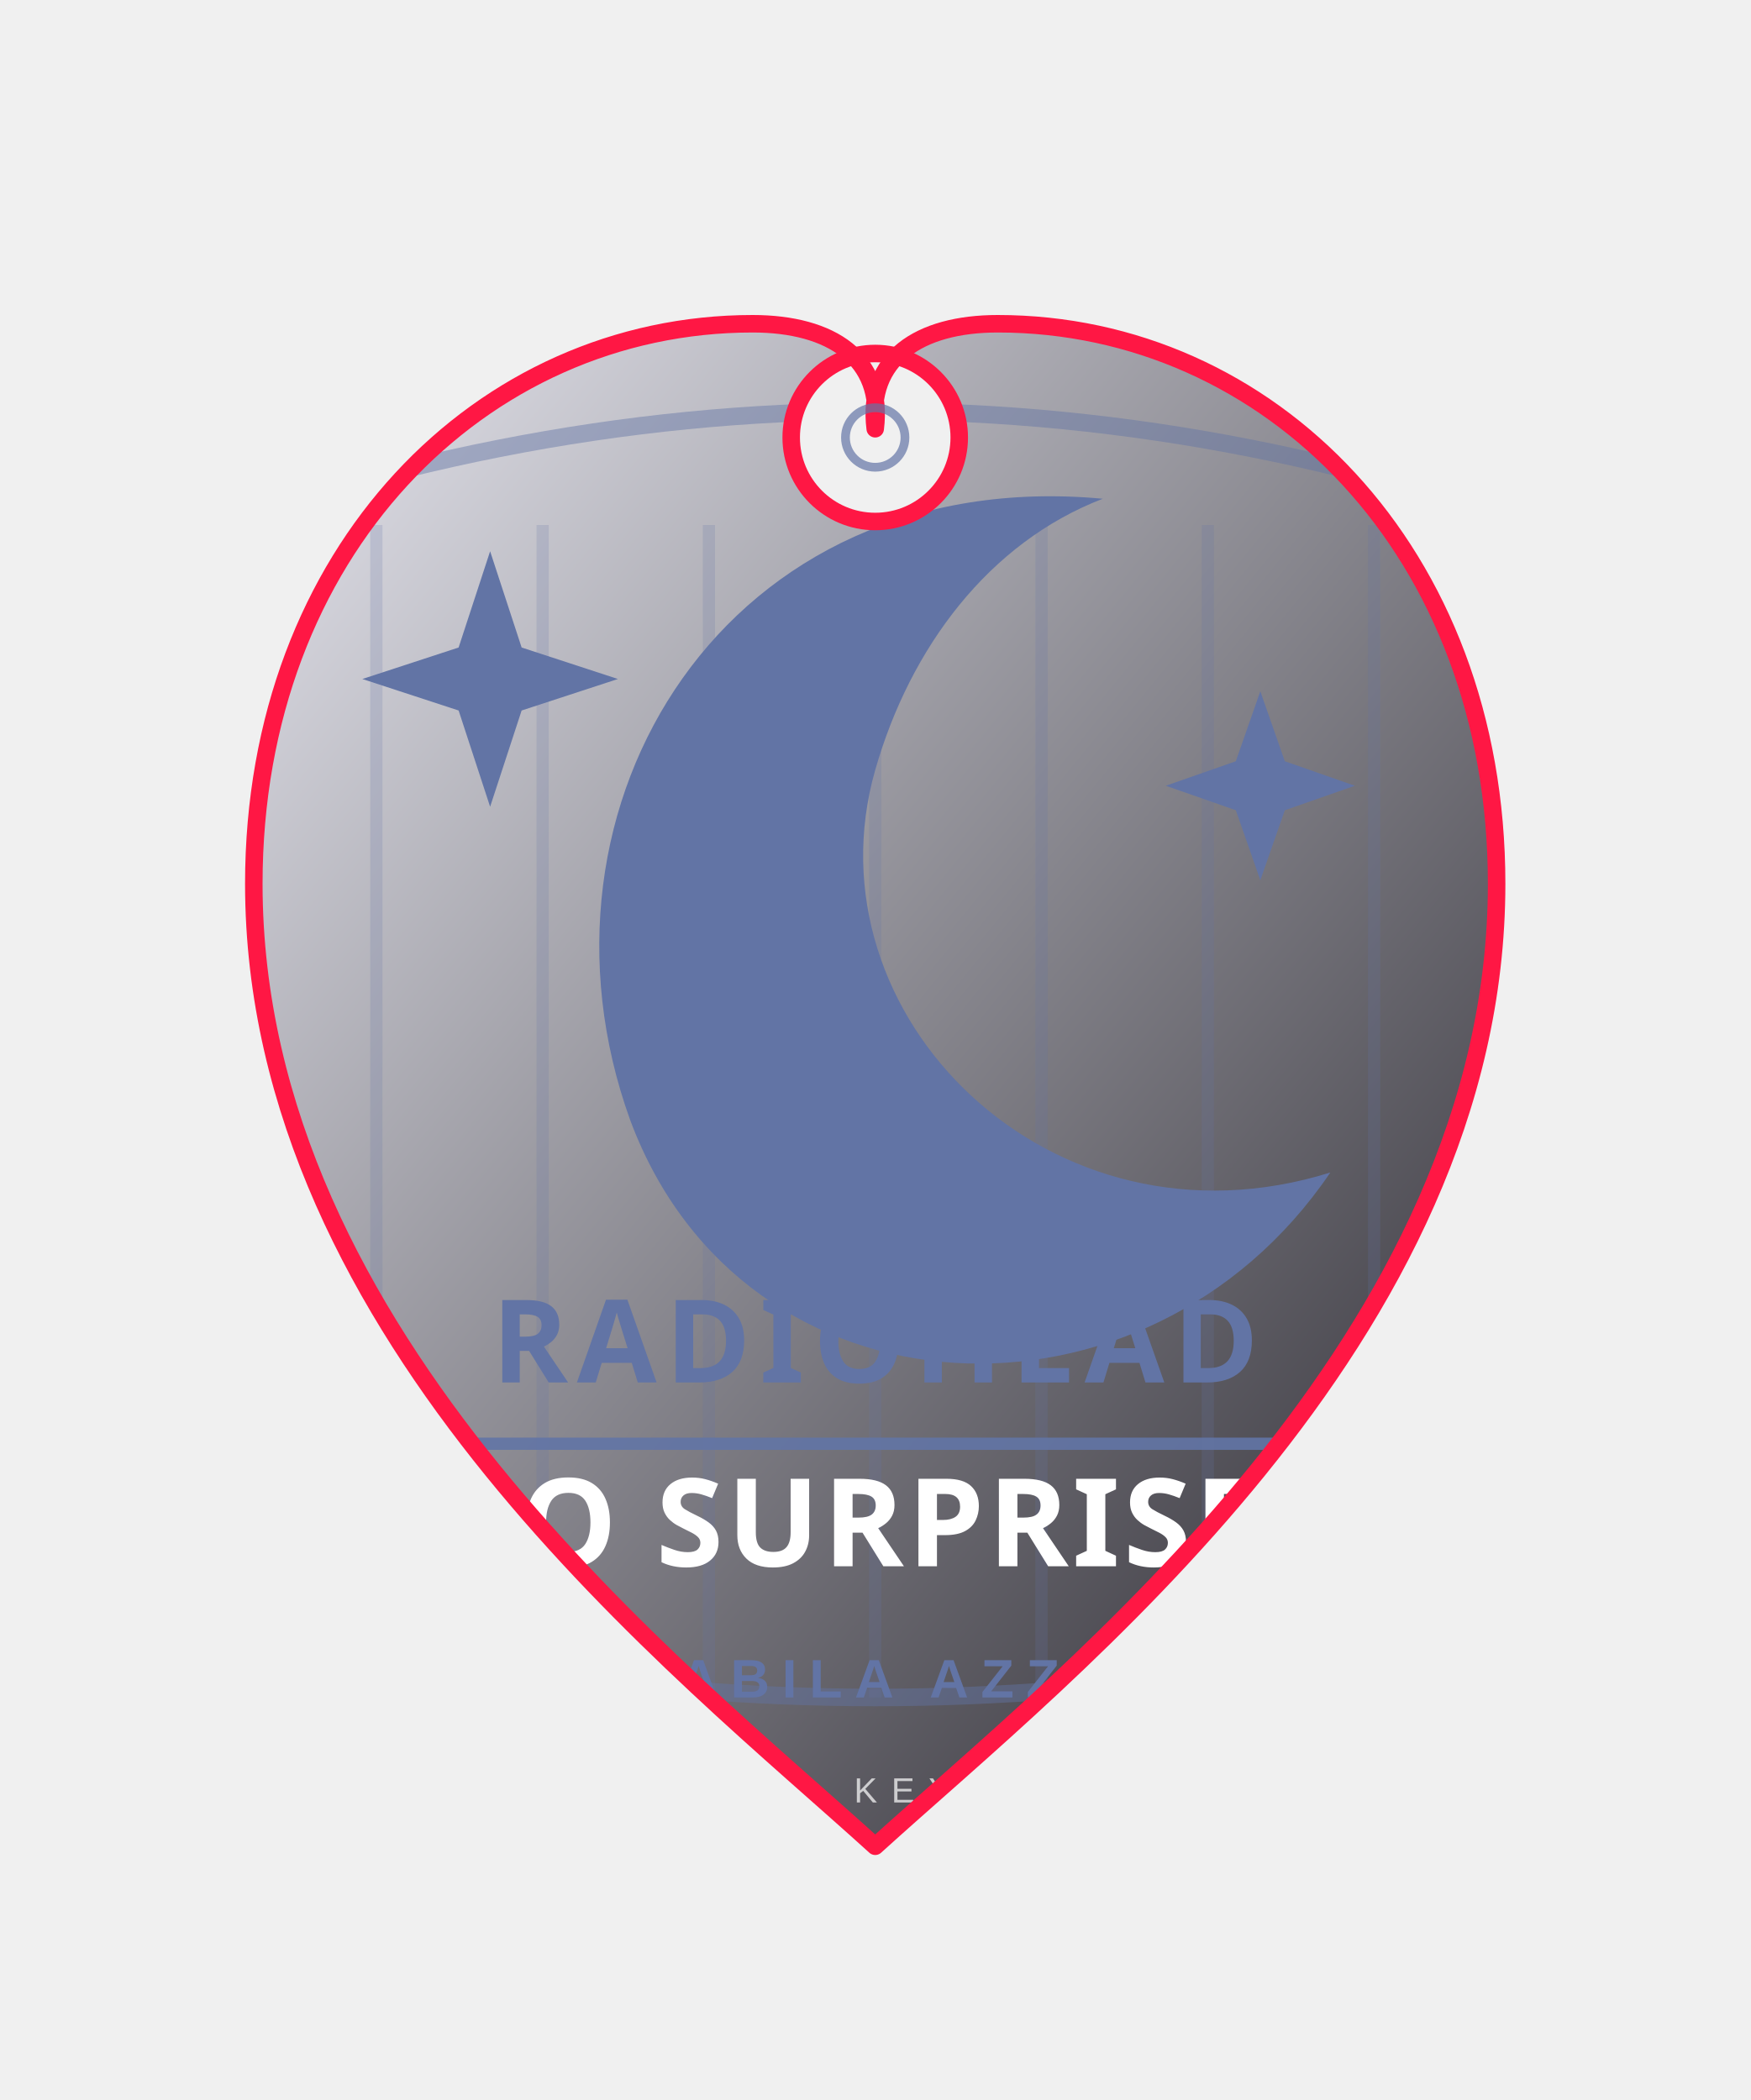
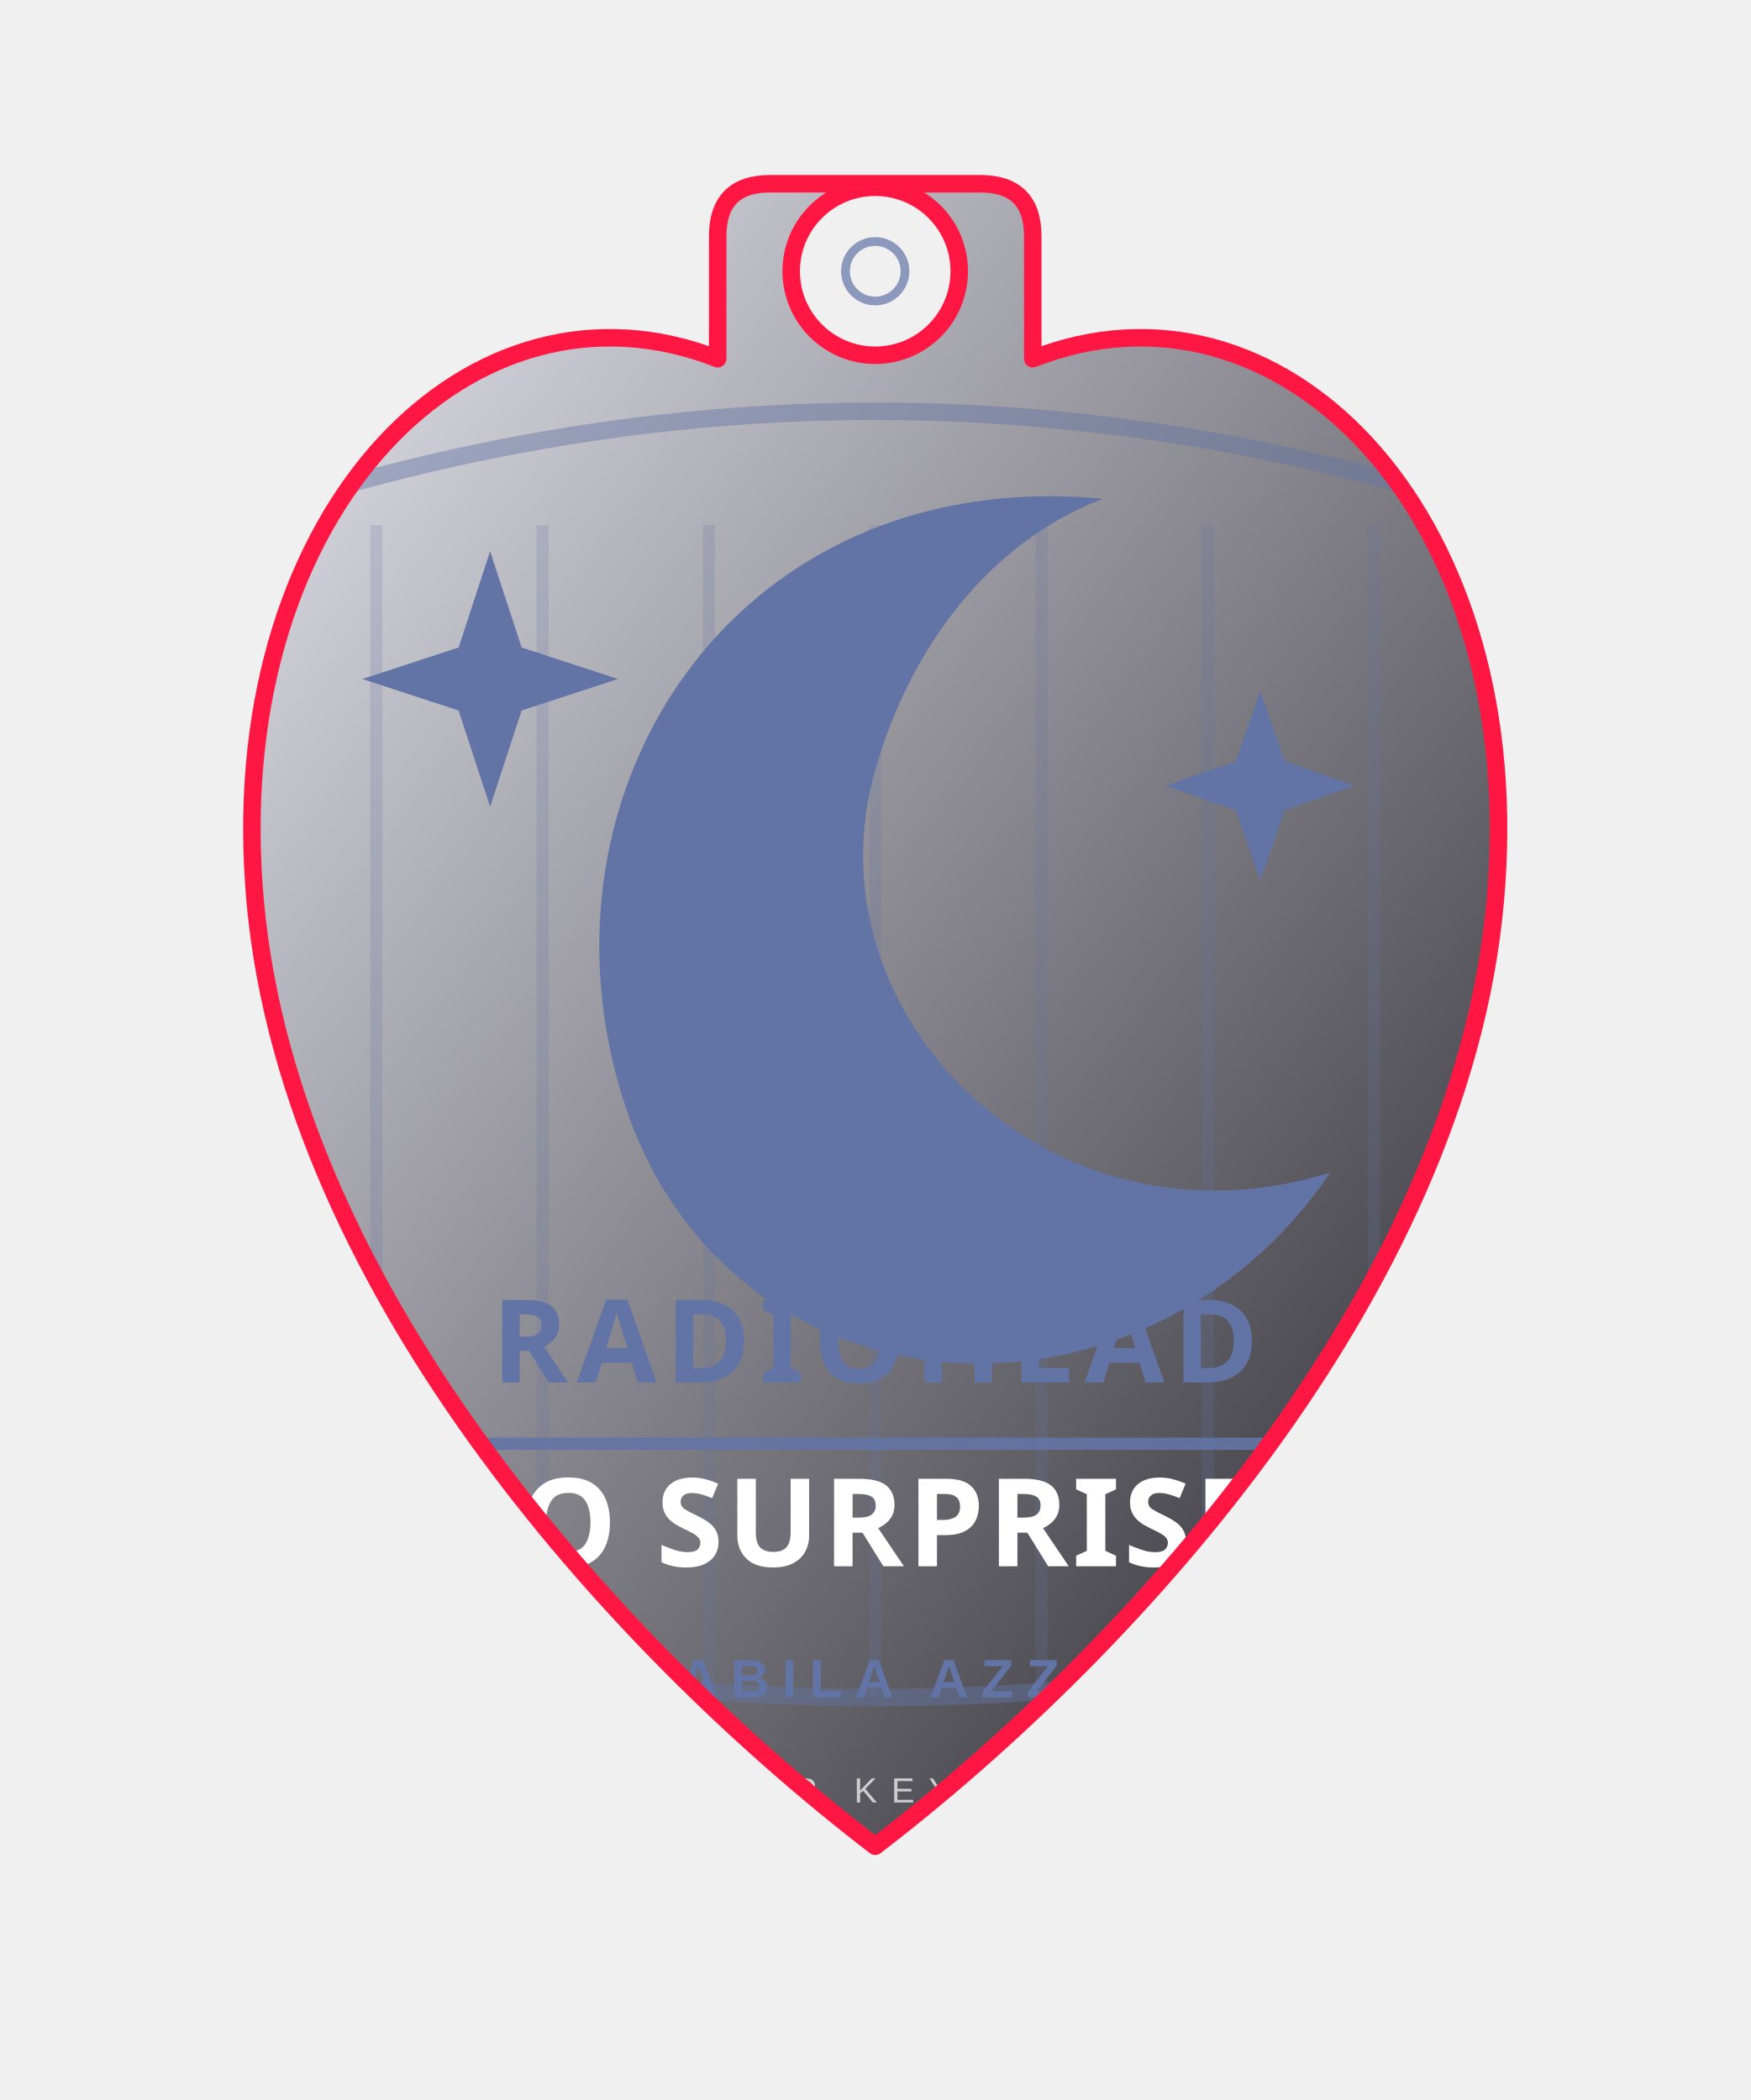
<svg xmlns="http://www.w3.org/2000/svg" width="1000" height="1200" viewBox="0 0 1000 1200">
  <defs>
    <linearGradient id="grad5" x1="0" y1="0" x2="1" y2="1">
      <stop offset="0" stop-color="#e8e8f0" />
      <stop offset="1" stop-color="#25232a" />
    </linearGradient>
    <clipPath id="clip5">
-       <path d="M500 1055 C390 955 145 765 145 505 C145 315 275 185 430 185 C475 185 505 205 500 245 C495 205 525 185 570 185 C725 185 855 315 855 505 C855 765 610 955 500 1055 Z" />
+       <path d="M440 105 L560 105 Q590 105 590 135 L590 205 C730 150 870 290 855 505 C840 730 650 940 500 1055 C350 940 160 730 145 505 C130 290 270 150 410 205 L410 135 Q410 105 440 105 Z" />
    </clipPath>
    <mask id="mask5">
      <rect width="1000" height="1200" fill="black" />
-       <path d="M500 1055 C390 955 145 765 145 505 C145 315 275 185 430 185 C475 185 505 205 500 245 C495 205 525 185 570 185 C725 185 855 315 855 505 C855 765 610 955 500 1055 Z" fill="white" />
-       <circle cx="500" cy="250" r="48" fill="black" />
+       <path d="M440 105 L560 105 Q590 105 590 135 L590 205 C730 150 870 290 855 505 C840 730 650 940 500 1055 C350 940 160 730 145 505 C130 290 270 150 410 205 L410 135 Q410 105 440 105 Z" fill="white" />
+       <circle cx="500" cy="155" r="48" fill="black" />
    </mask>
  </defs>
  <g mask="url(#mask5)">
-     <path d="M500 1055 C390 955 145 765 145 505 C145 315 275 185 430 185 C475 185 505 205 500 245 C495 205 525 185 570 185 C725 185 855 315 855 505 C855 765 610 955 500 1055 Z" fill="url(#grad5)" />
+     <path d="M440 105 L560 105 Q590 105 590 135 L590 205 C730 150 870 290 855 505 C840 730 650 940 500 1055 C350 940 160 730 145 505 C130 290 270 150 410 205 L410 135 Q410 105 440 105 Z" fill="url(#grad5)" />
    <g clip-path="url(#clip5)">
      <path d="M70 320 Q500 150 930 320 M70 900 Q500 1040 930 900" fill="none" stroke="#6274a5" stroke-width="10" opacity=".45" />
      <g opacity=".2" stroke="#6274a5" stroke-width="7">
        <path d="M120 300 L120 970" />
        <path d="M215 300 L215 970" />
        <path d="M310 300 L310 970" />
        <path d="M405 300 L405 970" />
        <path d="M500 300 L500 970" />
        <path d="M595 300 L595 970" />
        <path d="M690 300 L690 970" />
        <path d="M785 300 L785 970" />
        <path d="M880 300 L880 970" />
      </g>
      <g transform="translate(500 515)">
        <path d="M130 -230 C-85 -250 -205 -55 -140 125 C-75 300 155 310 260 155 C100 205 -40 65 0 -75 C20 -145 65 -205 130 -230Z" fill="#6274a5" />
        <path d="M-220 -200 l18 55 55 18 -55 18 -18 55 -18 -55 -55 -18 55 -18z M220 -120 l14 40 40 14 -40 14 -14 40 -14 -40 -40 -14 40 -14z" fill="#6274a5" />
      </g>
      <text x="500" y="790" text-anchor="middle" fill="#6274a5" font-family="Arial Black, Impact, sans-serif" font-size="66" letter-spacing="5" font-weight="900">RADIOHEAD</text>
      <path d="M210 825 H790" stroke="#6274a5" stroke-width="7" opacity=".9" />
      <text x="500" y="895" text-anchor="middle" fill="#fff" font-family="Arial Black, Impact, sans-serif" font-size="70" font-weight="900" letter-spacing="2">NO SURPRISES</text>
      <text x="500" y="970" text-anchor="middle" fill="#6274a5" font-family="Arial, sans-serif" font-size="31" font-weight="700" letter-spacing="7">SALSABILA AZZAHRA</text>
      <text x="500" y="1030" text-anchor="middle" fill="#ffffff" opacity=".7" font-family="Arial, sans-serif" font-size="20" letter-spacing="8">FRIENDSHIP KEYCHAIN • 06</text>
    </g>
  </g>
-   <path d="M500 1055 C390 955 145 765 145 505 C145 315 275 185 430 185 C475 185 505 205 500 245 C495 205 525 185 570 185 C725 185 855 315 855 505 C855 765 610 955 500 1055 Z" fill="none" stroke="#ff1744" stroke-width="10" stroke-linejoin="round" />
-   <circle cx="500" cy="250" r="48" fill="none" stroke="#ff1744" stroke-width="10" />
-   <circle cx="500" cy="250" r="17" fill="none" stroke="#6274a5" stroke-width="5" opacity=".7" />
+   <path d="M440 105 L560 105 Q590 105 590 135 L590 205 C730 150 870 290 855 505 C840 730 650 940 500 1055 C350 940 160 730 145 505 C130 290 270 150 410 205 L410 135 Q410 105 440 105 Z" fill="none" stroke="#ff1744" stroke-width="10" stroke-linejoin="round" />
+   <circle cx="500" cy="155" r="48" fill="none" stroke="#ff1744" stroke-width="10" />
+   <circle cx="500" cy="155" r="17" fill="none" stroke="#6274a5" stroke-width="5" opacity=".7" />
</svg>
